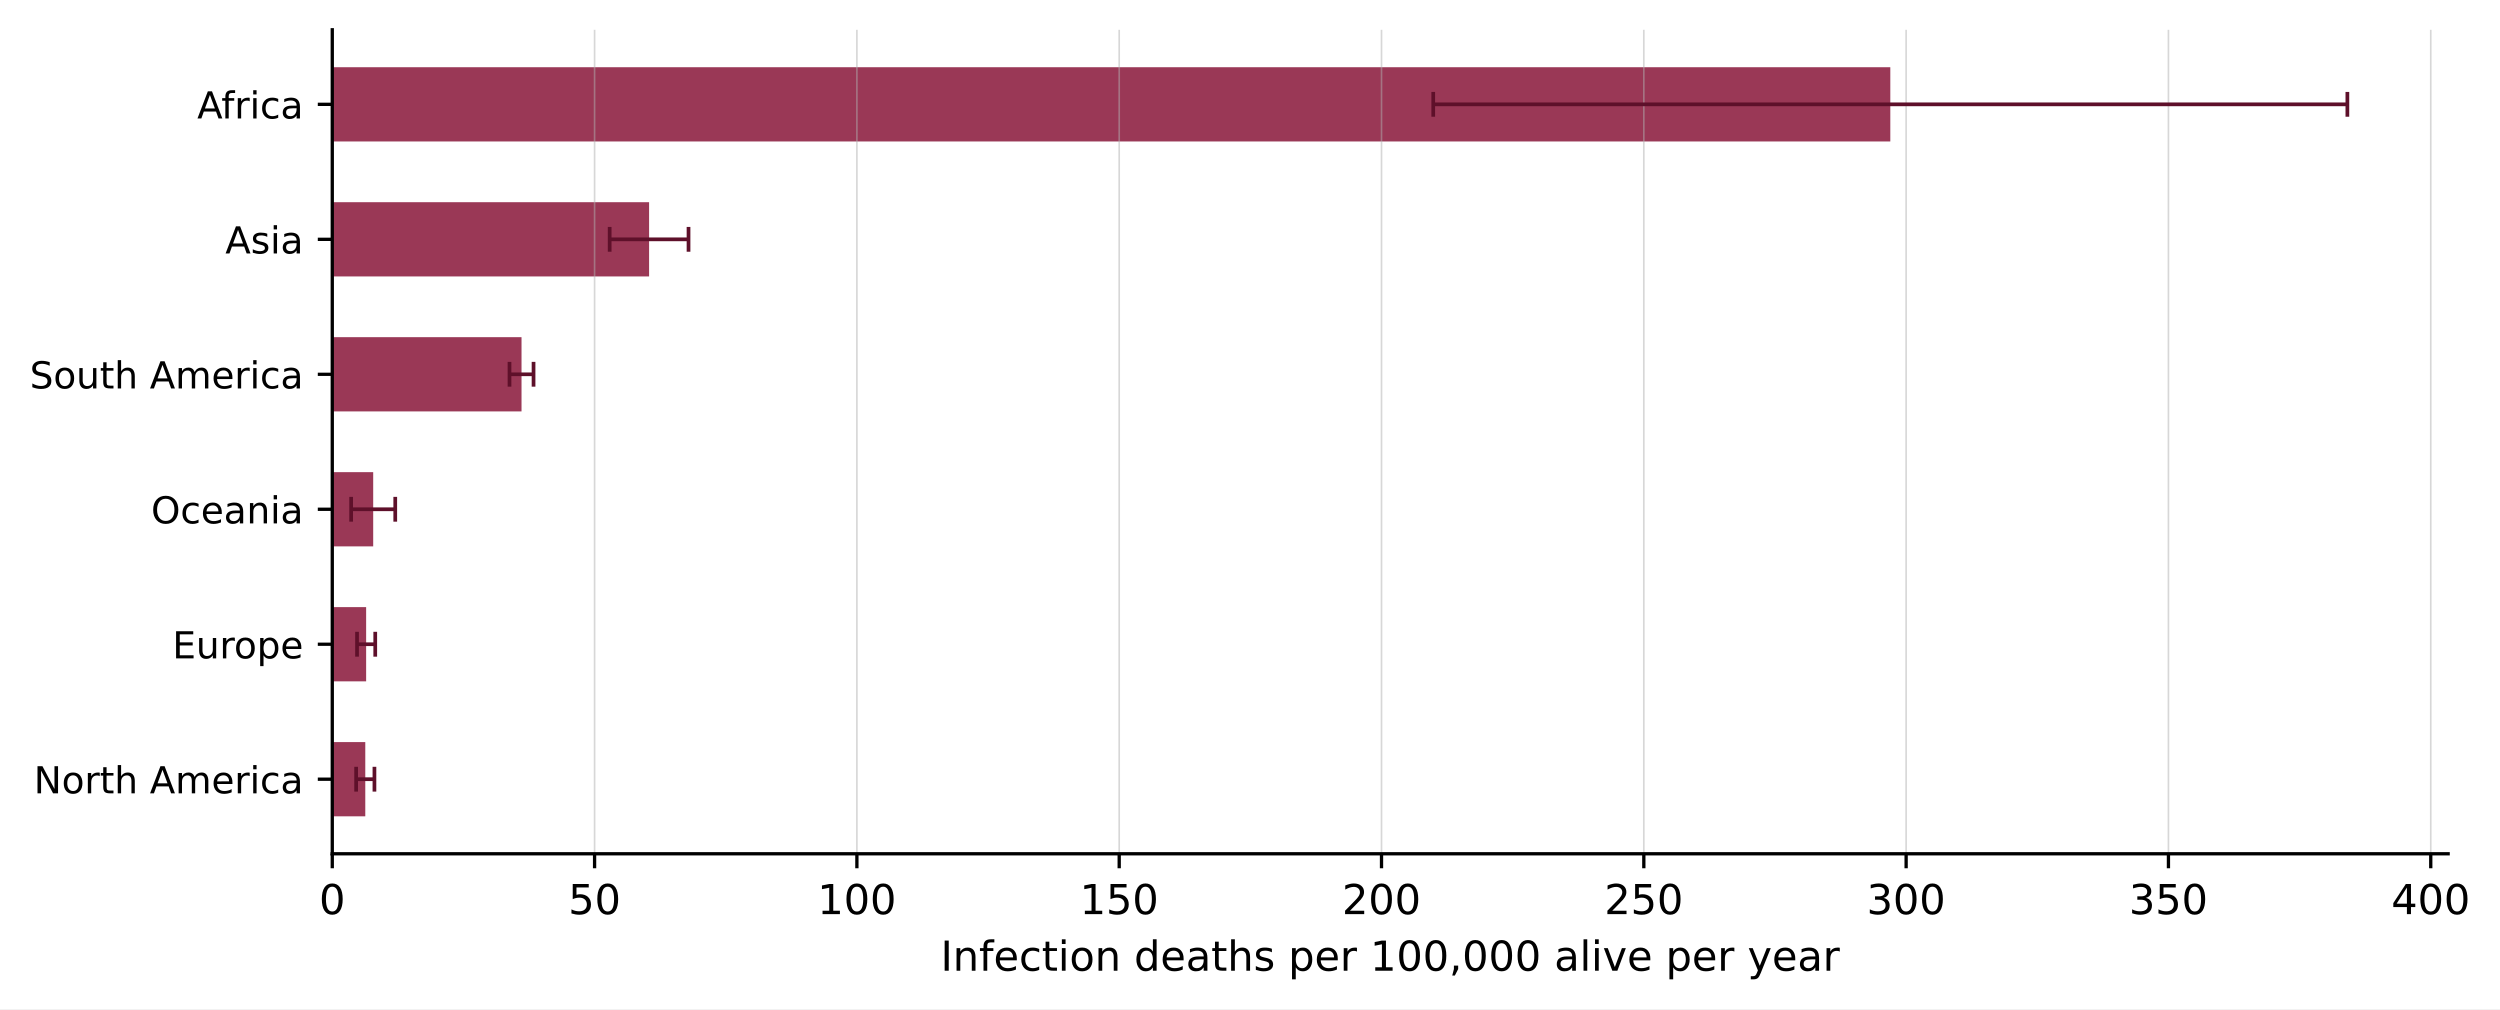
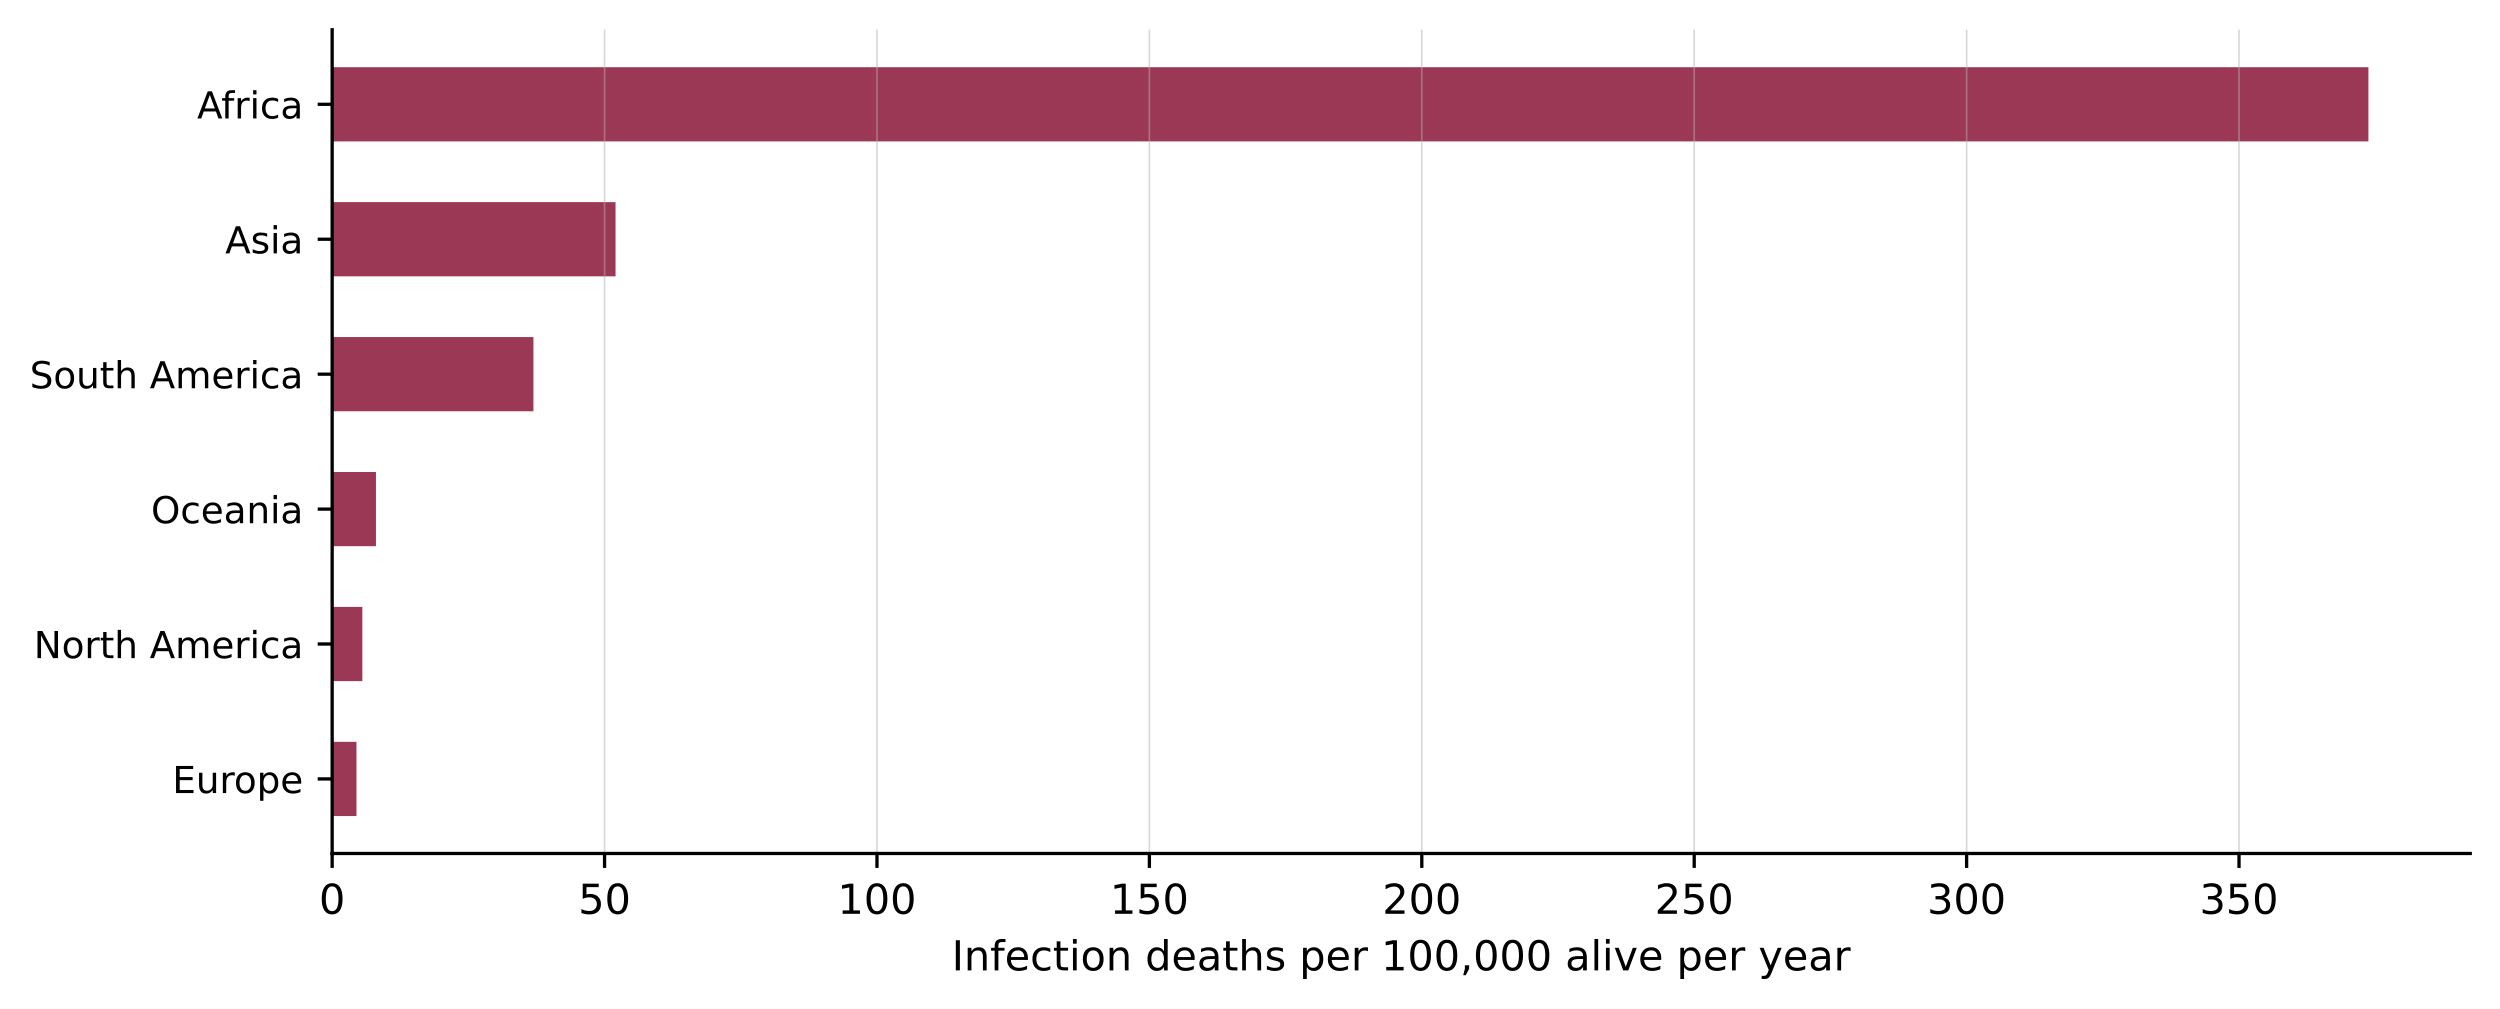
- <svg xmlns="http://www.w3.org/2000/svg" xmlns:xlink="http://www.w3.org/1999/xlink" width="604.489pt" height="243.996pt" viewBox="0 0 604.489 243.996" version="1.1">
+ <svg xmlns="http://www.w3.org/2000/svg" xmlns:xlink="http://www.w3.org/1999/xlink" width="604.702pt" height="243.996pt" viewBox="0 0 604.702 243.996" version="1.1">
  <defs>
    <style type="text/css">*{stroke-linejoin: round; stroke-linecap: butt}</style>
  </defs>
  <g id="figure_1">
    <g id="patch_1">
-       <path d="M 0 243.996  L 604.489 243.996  L 604.489 0  L 0 0  z " style="fill: #ffffff" />
+       <path d="M 0 243.996  L 604.702 243.996  L 604.702 0  L 0 0  z " style="fill: #ffffff" />
    </g>
    <g id="axes_1">
      <g id="patch_2">
-         <path d="M 80.342 206.44  L 591.947 206.44  L 591.947 7.2  L 80.342 7.2  z " style="fill: #ffffff" />
+         <path d="M 80.342 206.44  L 597.502 206.44  L 597.502 7.2  L 80.342 7.2  z " style="fill: #ffffff" />
      </g>
      <g id="patch_3">
-         <path d="M 80.342 197.384  L 88.324 197.384  L 88.324 179.434  L 80.342 179.434  z " clip-path="url(#pcce31d49f7)" style="fill: #8c1d40; opacity: 0.88" />
+         <path d="M 80.342 197.384  L 86.22 197.384  L 86.22 179.434  L 80.342 179.434  z " clip-path="url(#p95eec44d04)" style="fill: #8c1d40; opacity: 0.88" />
      </g>
      <g id="patch_4">
-         <path d="M 80.342 164.748  L 88.53 164.748  L 88.53 146.799  L 80.342 146.799  z " clip-path="url(#pcce31d49f7)" style="fill: #8c1d40; opacity: 0.88" />
+         <path d="M 80.342 164.748  L 87.645 164.748  L 87.645 146.799  L 80.342 146.799  z " clip-path="url(#p95eec44d04)" style="fill: #8c1d40; opacity: 0.88" />
      </g>
      <g id="patch_5">
-         <path d="M 80.342 132.113  L 90.237 132.113  L 90.237 114.163  L 80.342 114.163  z " clip-path="url(#pcce31d49f7)" style="fill: #8c1d40; opacity: 0.88" />
+         <path d="M 80.342 132.113  L 90.936 132.113  L 90.936 114.163  L 80.342 114.163  z " clip-path="url(#p95eec44d04)" style="fill: #8c1d40; opacity: 0.88" />
      </g>
      <g id="patch_6">
-         <path d="M 80.342 99.477  L 126.102 99.477  L 126.102 81.527  L 80.342 81.527  z " clip-path="url(#pcce31d49f7)" style="fill: #8c1d40; opacity: 0.88" />
+         <path d="M 80.342 99.477  L 129.029 99.477  L 129.029 81.527  L 80.342 81.527  z " clip-path="url(#p95eec44d04)" style="fill: #8c1d40; opacity: 0.88" />
      </g>
      <g id="patch_7">
-         <path d="M 80.342 66.841  L 156.948 66.841  L 156.948 48.892  L 80.342 48.892  z " clip-path="url(#pcce31d49f7)" style="fill: #8c1d40; opacity: 0.88" />
+         <path d="M 80.342 66.841  L 148.886 66.841  L 148.886 48.892  L 80.342 48.892  z " clip-path="url(#p95eec44d04)" style="fill: #8c1d40; opacity: 0.88" />
      </g>
      <g id="patch_8">
-         <path d="M 80.342 34.206  L 457.068 34.206  L 457.068 16.256  L 80.342 16.256  z " clip-path="url(#pcce31d49f7)" style="fill: #8c1d40; opacity: 0.88" />
+         <path d="M 80.342 34.206  L 572.875 34.206  L 572.875 16.256  L 80.342 16.256  z " clip-path="url(#p95eec44d04)" style="fill: #8c1d40; opacity: 0.88" />
      </g>
      <g id="matplotlib.axis_1">
        <g id="xtick_1">
          <g id="line2d_1">
-             <path d="M 80.342 206.44  L 80.342 7.2  " clip-path="url(#pcce31d49f7)" style="fill: none; stroke: #b0b0b0; stroke-opacity: 0.5; stroke-width: 0.4; stroke-linecap: square" />
+             <path d="M 80.342 206.44  L 80.342 7.2  " clip-path="url(#p95eec44d04)" style="fill: none; stroke: #b0b0b0; stroke-opacity: 0.5; stroke-width: 0.4; stroke-linecap: square" />
          </g>
          <g id="line2d_2">
            <defs>
-               <path id="mccd4a12055" d="M 0 0  L 0 3.5  " style="stroke: #000000; stroke-width: 0.8" />
+               <path id="m042352272d" d="M 0 0  L 0 3.5  " style="stroke: #000000; stroke-width: 0.8" />
            </defs>
            <g>
-               <use xlink:href="#mccd4a12055" x="80.342" y="206.44" style="stroke: #000000; stroke-width: 0.8" />
+               <use xlink:href="#m042352272d" x="80.342" y="206.44" style="stroke: #000000; stroke-width: 0.8" />
            </g>
          </g>
          <g id="text_1">
            <g transform="translate(77.16031 221.0384) scale(0.1 -0.1)">
              <defs>
                <path id="DejaVuSans-30" d="M 2034 4250  Q 1547 4250 1301 3770  Q 1056 3291 1056 2328  Q 1056 1369 1301 889  Q 1547 409 2034 409  Q 2525 409 2770 889  Q 3016 1369 3016 2328  Q 3016 3291 2770 3770  Q 2525 4250 2034 4250  z M 2034 4750  Q 2819 4750 3233 4129  Q 3647 3509 3647 2328  Q 3647 1150 3233 529  Q 2819 -91 2034 -91  Q 1250 -91 836 529  Q 422 1150 422 2328  Q 422 3509 836 4129  Q 1250 4750 2034 4750  z " transform="scale(0.015625)" />
              </defs>
              <use xlink:href="#DejaVuSans-30" />
            </g>
          </g>
        </g>
        <g id="xtick_2">
          <g id="line2d_3">
-             <path d="M 143.767 206.44  L 143.767 7.2  " clip-path="url(#pcce31d49f7)" style="fill: none; stroke: #b0b0b0; stroke-opacity: 0.5; stroke-width: 0.4; stroke-linecap: square" />
+             <path d="M 146.232 206.44  L 146.232 7.2  " clip-path="url(#p95eec44d04)" style="fill: none; stroke: #b0b0b0; stroke-opacity: 0.5; stroke-width: 0.4; stroke-linecap: square" />
          </g>
          <g id="line2d_4">
            <g>
-               <use xlink:href="#mccd4a12055" x="143.767" y="206.44" style="stroke: #000000; stroke-width: 0.8" />
+               <use xlink:href="#m042352272d" x="146.232" y="206.44" style="stroke: #000000; stroke-width: 0.8" />
            </g>
          </g>
          <g id="text_2">
-             <g transform="translate(137.4045 221.0384) scale(0.1 -0.1)">
+             <g transform="translate(139.8698 221.0384) scale(0.1 -0.1)">
              <defs>
                <path id="DejaVuSans-35" d="M 691 4666  L 3169 4666  L 3169 4134  L 1269 4134  L 1269 2991  Q 1406 3038 1543 3061  Q 1681 3084 1819 3084  Q 2600 3084 3056 2656  Q 3513 2228 3513 1497  Q 3513 744 3044 326  Q 2575 -91 1722 -91  Q 1428 -91 1123 -41  Q 819 9 494 109  L 494 744  Q 775 591 1075 516  Q 1375 441 1709 441  Q 2250 441 2565 725  Q 2881 1009 2881 1497  Q 2881 1984 2565 2268  Q 2250 2553 1709 2553  Q 1456 2553 1204 2497  Q 953 2441 691 2322  L 691 4666  z " transform="scale(0.015625)" />
              </defs>
              <use xlink:href="#DejaVuSans-35" />
              <use xlink:href="#DejaVuSans-30" transform="translate(63.62305 0)" />
            </g>
          </g>
        </g>
        <g id="xtick_3">
          <g id="line2d_5">
-             <path d="M 207.192 206.44  L 207.192 7.2  " clip-path="url(#pcce31d49f7)" style="fill: none; stroke: #b0b0b0; stroke-opacity: 0.5; stroke-width: 0.4; stroke-linecap: square" />
+             <path d="M 212.123 206.44  L 212.123 7.2  " clip-path="url(#p95eec44d04)" style="fill: none; stroke: #b0b0b0; stroke-opacity: 0.5; stroke-width: 0.4; stroke-linecap: square" />
          </g>
          <g id="line2d_6">
            <g>
-               <use xlink:href="#mccd4a12055" x="207.192" y="206.44" style="stroke: #000000; stroke-width: 0.8" />
+               <use xlink:href="#m042352272d" x="212.123" y="206.44" style="stroke: #000000; stroke-width: 0.8" />
            </g>
          </g>
          <g id="text_3">
-             <g transform="translate(197.6487 221.0384) scale(0.1 -0.1)">
+             <g transform="translate(202.5792 221.0384) scale(0.1 -0.1)">
              <defs>
                <path id="DejaVuSans-31" d="M 794 531  L 1825 531  L 1825 4091  L 703 3866  L 703 4441  L 1819 4666  L 2450 4666  L 2450 531  L 3481 531  L 3481 0  L 794 0  L 794 531  z " transform="scale(0.015625)" />
              </defs>
              <use xlink:href="#DejaVuSans-31" />
              <use xlink:href="#DejaVuSans-30" transform="translate(63.62305 0)" />
              <use xlink:href="#DejaVuSans-30" transform="translate(127.2461 0)" />
            </g>
          </g>
        </g>
        <g id="xtick_4">
          <g id="line2d_7">
-             <path d="M 270.618 206.44  L 270.618 7.2  " clip-path="url(#pcce31d49f7)" style="fill: none; stroke: #b0b0b0; stroke-opacity: 0.5; stroke-width: 0.4; stroke-linecap: square" />
+             <path d="M 278.014 206.44  L 278.014 7.2  " clip-path="url(#p95eec44d04)" style="fill: none; stroke: #b0b0b0; stroke-opacity: 0.5; stroke-width: 0.4; stroke-linecap: square" />
          </g>
          <g id="line2d_8">
            <g>
-               <use xlink:href="#mccd4a12055" x="270.618" y="206.44" style="stroke: #000000; stroke-width: 0.8" />
+               <use xlink:href="#m042352272d" x="278.014" y="206.44" style="stroke: #000000; stroke-width: 0.8" />
            </g>
          </g>
          <g id="text_4">
-             <g transform="translate(261.0742 221.0384) scale(0.1 -0.1)">
+             <g transform="translate(268.4699 221.0384) scale(0.1 -0.1)">
              <use xlink:href="#DejaVuSans-31" />
              <use xlink:href="#DejaVuSans-35" transform="translate(63.62305 0)" />
              <use xlink:href="#DejaVuSans-30" transform="translate(127.2461 0)" />
            </g>
          </g>
        </g>
        <g id="xtick_5">
          <g id="line2d_9">
-             <path d="M 334.043 206.44  L 334.043 7.2  " clip-path="url(#pcce31d49f7)" style="fill: none; stroke: #b0b0b0; stroke-opacity: 0.5; stroke-width: 0.4; stroke-linecap: square" />
+             <path d="M 343.904 206.44  L 343.904 7.2  " clip-path="url(#p95eec44d04)" style="fill: none; stroke: #b0b0b0; stroke-opacity: 0.5; stroke-width: 0.4; stroke-linecap: square" />
          </g>
          <g id="line2d_10">
            <g>
-               <use xlink:href="#mccd4a12055" x="334.043" y="206.44" style="stroke: #000000; stroke-width: 0.8" />
+               <use xlink:href="#m042352272d" x="343.904" y="206.44" style="stroke: #000000; stroke-width: 0.8" />
            </g>
          </g>
          <g id="text_5">
-             <g transform="translate(324.4996 221.0384) scale(0.1 -0.1)">
+             <g transform="translate(334.3606 221.0384) scale(0.1 -0.1)">
              <defs>
                <path id="DejaVuSans-32" d="M 1228 531  L 3431 531  L 3431 0  L 469 0  L 469 531  Q 828 903 1448 1529  Q 2069 2156 2228 2338  Q 2531 2678 2651 2914  Q 2772 3150 2772 3378  Q 2772 3750 2511 3984  Q 2250 4219 1831 4219  Q 1534 4219 1204 4116  Q 875 4013 500 3803  L 500 4441  Q 881 4594 1212 4672  Q 1544 4750 1819 4750  Q 2544 4750 2975 4387  Q 3406 4025 3406 3419  Q 3406 3131 3298 2873  Q 3191 2616 2906 2266  Q 2828 2175 2409 1742  Q 1991 1309 1228 531  z " transform="scale(0.015625)" />
              </defs>
              <use xlink:href="#DejaVuSans-32" />
              <use xlink:href="#DejaVuSans-30" transform="translate(63.62305 0)" />
              <use xlink:href="#DejaVuSans-30" transform="translate(127.2461 0)" />
            </g>
          </g>
        </g>
        <g id="xtick_6">
          <g id="line2d_11">
-             <path d="M 397.469 206.44  L 397.469 7.2  " clip-path="url(#pcce31d49f7)" style="fill: none; stroke: #b0b0b0; stroke-opacity: 0.5; stroke-width: 0.4; stroke-linecap: square" />
+             <path d="M 409.795 206.44  L 409.795 7.2  " clip-path="url(#p95eec44d04)" style="fill: none; stroke: #b0b0b0; stroke-opacity: 0.5; stroke-width: 0.4; stroke-linecap: square" />
          </g>
          <g id="line2d_12">
            <g>
-               <use xlink:href="#mccd4a12055" x="397.469" y="206.44" style="stroke: #000000; stroke-width: 0.8" />
+               <use xlink:href="#m042352272d" x="409.795" y="206.44" style="stroke: #000000; stroke-width: 0.8" />
            </g>
          </g>
          <g id="text_6">
-             <g transform="translate(387.9251 221.0384) scale(0.1 -0.1)">
+             <g transform="translate(400.2513 221.0384) scale(0.1 -0.1)">
              <use xlink:href="#DejaVuSans-32" />
              <use xlink:href="#DejaVuSans-35" transform="translate(63.62305 0)" />
              <use xlink:href="#DejaVuSans-30" transform="translate(127.2461 0)" />
            </g>
          </g>
        </g>
        <g id="xtick_7">
          <g id="line2d_13">
-             <path d="M 460.894 206.44  L 460.894 7.2  " clip-path="url(#pcce31d49f7)" style="fill: none; stroke: #b0b0b0; stroke-opacity: 0.5; stroke-width: 0.4; stroke-linecap: square" />
+             <path d="M 475.686 206.44  L 475.686 7.2  " clip-path="url(#p95eec44d04)" style="fill: none; stroke: #b0b0b0; stroke-opacity: 0.5; stroke-width: 0.4; stroke-linecap: square" />
          </g>
          <g id="line2d_14">
            <g>
-               <use xlink:href="#mccd4a12055" x="460.894" y="206.44" style="stroke: #000000; stroke-width: 0.8" />
+               <use xlink:href="#m042352272d" x="475.686" y="206.44" style="stroke: #000000; stroke-width: 0.8" />
            </g>
          </g>
          <g id="text_7">
-             <g transform="translate(451.3505 221.0384) scale(0.1 -0.1)">
+             <g transform="translate(466.142 221.0384) scale(0.1 -0.1)">
              <defs>
                <path id="DejaVuSans-33" d="M 2597 2516  Q 3050 2419 3304 2112  Q 3559 1806 3559 1356  Q 3559 666 3084 287  Q 2609 -91 1734 -91  Q 1441 -91 1130 -33  Q 819 25 488 141  L 488 750  Q 750 597 1062 519  Q 1375 441 1716 441  Q 2309 441 2620 675  Q 2931 909 2931 1356  Q 2931 1769 2642 2001  Q 2353 2234 1838 2234  L 1294 2234  L 1294 2753  L 1863 2753  Q 2328 2753 2575 2939  Q 2822 3125 2822 3475  Q 2822 3834 2567 4026  Q 2313 4219 1838 4219  Q 1578 4219 1281 4162  Q 984 4106 628 3988  L 628 4550  Q 988 4650 1302 4700  Q 1616 4750 1894 4750  Q 2613 4750 3031 4423  Q 3450 4097 3450 3541  Q 3450 3153 3228 2886  Q 3006 2619 2597 2516  z " transform="scale(0.015625)" />
              </defs>
              <use xlink:href="#DejaVuSans-33" />
              <use xlink:href="#DejaVuSans-30" transform="translate(63.62305 0)" />
              <use xlink:href="#DejaVuSans-30" transform="translate(127.2461 0)" />
            </g>
          </g>
        </g>
        <g id="xtick_8">
          <g id="line2d_15">
-             <path d="M 524.32 206.44  L 524.32 7.2  " clip-path="url(#pcce31d49f7)" style="fill: none; stroke: #b0b0b0; stroke-opacity: 0.5; stroke-width: 0.4; stroke-linecap: square" />
+             <path d="M 541.576 206.44  L 541.576 7.2  " clip-path="url(#p95eec44d04)" style="fill: none; stroke: #b0b0b0; stroke-opacity: 0.5; stroke-width: 0.4; stroke-linecap: square" />
          </g>
          <g id="line2d_16">
            <g>
-               <use xlink:href="#mccd4a12055" x="524.32" y="206.44" style="stroke: #000000; stroke-width: 0.8" />
+               <use xlink:href="#m042352272d" x="541.576" y="206.44" style="stroke: #000000; stroke-width: 0.8" />
            </g>
          </g>
          <g id="text_8">
-             <g transform="translate(514.776 221.0384) scale(0.1 -0.1)">
+             <g transform="translate(532.0327 221.0384) scale(0.1 -0.1)">
              <use xlink:href="#DejaVuSans-33" />
              <use xlink:href="#DejaVuSans-35" transform="translate(63.62305 0)" />
              <use xlink:href="#DejaVuSans-30" transform="translate(127.2461 0)" />
            </g>
          </g>
        </g>
-         <g id="xtick_9">
-           <g id="line2d_17">
-             <path d="M 587.745 206.44  L 587.745 7.2  " clip-path="url(#pcce31d49f7)" style="fill: none; stroke: #b0b0b0; stroke-opacity: 0.5; stroke-width: 0.4; stroke-linecap: square" />
-           </g>
-           <g id="line2d_18">
-             <g>
-               <use xlink:href="#mccd4a12055" x="587.745" y="206.44" style="stroke: #000000; stroke-width: 0.8" />
-             </g>
-           </g>
-           <g id="text_9">
-             <g transform="translate(578.2014 221.0384) scale(0.1 -0.1)">
-               <defs>
-                 <path id="DejaVuSans-34" d="M 2419 4116  L 825 1625  L 2419 1625  L 2419 4116  z M 2253 4666  L 3047 4666  L 3047 1625  L 3713 1625  L 3713 1100  L 3047 1100  L 3047 0  L 2419 0  L 2419 1100  L 313 1100  L 313 1709  L 2253 4666  z " transform="scale(0.015625)" />
-               </defs>
-               <use xlink:href="#DejaVuSans-34" />
-               <use xlink:href="#DejaVuSans-30" transform="translate(63.62305 0)" />
-               <use xlink:href="#DejaVuSans-30" transform="translate(127.2461 0)" />
-             </g>
-           </g>
-         </g>
-         <g id="text_10">
-           <g transform="translate(227.4317 234.7166) scale(0.1 -0.1)">
+         <g id="text_9">
+           <g transform="translate(230.2091 234.7166) scale(0.1 -0.1)">
            <defs>
              <path id="DejaVuSans-49" d="M 628 4666  L 1259 4666  L 1259 0  L 628 0  L 628 4666  z " transform="scale(0.015625)" />
              <path id="DejaVuSans-6e" d="M 3513 2113  L 3513 0  L 2938 0  L 2938 2094  Q 2938 2591 2744 2837  Q 2550 3084 2163 3084  Q 1697 3084 1428 2787  Q 1159 2491 1159 1978  L 1159 0  L 581 0  L 581 3500  L 1159 3500  L 1159 2956  Q 1366 3272 1645 3428  Q 1925 3584 2291 3584  Q 2894 3584 3203 3211  Q 3513 2838 3513 2113  z " transform="scale(0.015625)" />
              <path id="DejaVuSans-66" d="M 2375 4863  L 2375 4384  L 1825 4384  Q 1516 4384 1395 4259  Q 1275 4134 1275 3809  L 1275 3500  L 2222 3500  L 2222 3053  L 1275 3053  L 1275 0  L 697 0  L 697 3053  L 147 3053  L 147 3500  L 697 3500  L 697 3744  Q 697 4328 969 4595  Q 1241 4863 1831 4863  L 2375 4863  z " transform="scale(0.015625)" />
              <path id="DejaVuSans-65" d="M 3597 1894  L 3597 1613  L 953 1613  Q 991 1019 1311 708  Q 1631 397 2203 397  Q 2534 397 2845 478  Q 3156 559 3463 722  L 3463 178  Q 3153 47 2828 -22  Q 2503 -91 2169 -91  Q 1331 -91 842 396  Q 353 884 353 1716  Q 353 2575 817 3079  Q 1281 3584 2069 3584  Q 2775 3584 3186 3129  Q 3597 2675 3597 1894  z M 3022 2063  Q 3016 2534 2758 2815  Q 2500 3097 2075 3097  Q 1594 3097 1305 2825  Q 1016 2553 972 2059  L 3022 2063  z " transform="scale(0.015625)" />
              <path id="DejaVuSans-63" d="M 3122 3366  L 3122 2828  Q 2878 2963 2633 3030  Q 2388 3097 2138 3097  Q 1578 3097 1268 2742  Q 959 2388 959 1747  Q 959 1106 1268 751  Q 1578 397 2138 397  Q 2388 397 2633 464  Q 2878 531 3122 666  L 3122 134  Q 2881 22 2623 -34  Q 2366 -91 2075 -91  Q 1284 -91 818 406  Q 353 903 353 1747  Q 353 2603 823 3093  Q 1294 3584 2113 3584  Q 2378 3584 2631 3529  Q 2884 3475 3122 3366  z " transform="scale(0.015625)" />
              <path id="DejaVuSans-74" d="M 1172 4494  L 1172 3500  L 2356 3500  L 2356 3053  L 1172 3053  L 1172 1153  Q 1172 725 1289 603  Q 1406 481 1766 481  L 2356 481  L 2356 0  L 1766 0  Q 1100 0 847 248  Q 594 497 594 1153  L 594 3053  L 172 3053  L 172 3500  L 594 3500  L 594 4494  L 1172 4494  z " transform="scale(0.015625)" />
              <path id="DejaVuSans-69" d="M 603 3500  L 1178 3500  L 1178 0  L 603 0  L 603 3500  z M 603 4863  L 1178 4863  L 1178 4134  L 603 4134  L 603 4863  z " transform="scale(0.015625)" />
              <path id="DejaVuSans-6f" d="M 1959 3097  Q 1497 3097 1228 2736  Q 959 2375 959 1747  Q 959 1119 1226 758  Q 1494 397 1959 397  Q 2419 397 2687 759  Q 2956 1122 2956 1747  Q 2956 2369 2687 2733  Q 2419 3097 1959 3097  z M 1959 3584  Q 2709 3584 3137 3096  Q 3566 2609 3566 1747  Q 3566 888 3137 398  Q 2709 -91 1959 -91  Q 1206 -91 779 398  Q 353 888 353 1747  Q 353 2609 779 3096  Q 1206 3584 1959 3584  z " transform="scale(0.015625)" />
              <path id="DejaVuSans-20" transform="scale(0.015625)" />
              <path id="DejaVuSans-64" d="M 2906 2969  L 2906 4863  L 3481 4863  L 3481 0  L 2906 0  L 2906 525  Q 2725 213 2448 61  Q 2172 -91 1784 -91  Q 1150 -91 751 415  Q 353 922 353 1747  Q 353 2572 751 3078  Q 1150 3584 1784 3584  Q 2172 3584 2448 3432  Q 2725 3281 2906 2969  z M 947 1747  Q 947 1113 1208 752  Q 1469 391 1925 391  Q 2381 391 2643 752  Q 2906 1113 2906 1747  Q 2906 2381 2643 2742  Q 2381 3103 1925 3103  Q 1469 3103 1208 2742  Q 947 2381 947 1747  z " transform="scale(0.015625)" />
              <path id="DejaVuSans-61" d="M 2194 1759  Q 1497 1759 1228 1600  Q 959 1441 959 1056  Q 959 750 1161 570  Q 1363 391 1709 391  Q 2188 391 2477 730  Q 2766 1069 2766 1631  L 2766 1759  L 2194 1759  z M 3341 1997  L 3341 0  L 2766 0  L 2766 531  Q 2569 213 2275 61  Q 1981 -91 1556 -91  Q 1019 -91 701 211  Q 384 513 384 1019  Q 384 1609 779 1909  Q 1175 2209 1959 2209  L 2766 2209  L 2766 2266  Q 2766 2663 2505 2880  Q 2244 3097 1772 3097  Q 1472 3097 1187 3025  Q 903 2953 641 2809  L 641 3341  Q 956 3463 1253 3523  Q 1550 3584 1831 3584  Q 2591 3584 2966 3190  Q 3341 2797 3341 1997  z " transform="scale(0.015625)" />
              <path id="DejaVuSans-68" d="M 3513 2113  L 3513 0  L 2938 0  L 2938 2094  Q 2938 2591 2744 2837  Q 2550 3084 2163 3084  Q 1697 3084 1428 2787  Q 1159 2491 1159 1978  L 1159 0  L 581 0  L 581 4863  L 1159 4863  L 1159 2956  Q 1366 3272 1645 3428  Q 1925 3584 2291 3584  Q 2894 3584 3203 3211  Q 3513 2838 3513 2113  z " transform="scale(0.015625)" />
              <path id="DejaVuSans-73" d="M 2834 3397  L 2834 2853  Q 2591 2978 2328 3040  Q 2066 3103 1784 3103  Q 1356 3103 1142 2972  Q 928 2841 928 2578  Q 928 2378 1081 2264  Q 1234 2150 1697 2047  L 1894 2003  Q 2506 1872 2764 1633  Q 3022 1394 3022 966  Q 3022 478 2636 193  Q 2250 -91 1575 -91  Q 1294 -91 989 -36  Q 684 19 347 128  L 347 722  Q 666 556 975 473  Q 1284 391 1588 391  Q 1994 391 2212 530  Q 2431 669 2431 922  Q 2431 1156 2273 1281  Q 2116 1406 1581 1522  L 1381 1569  Q 847 1681 609 1914  Q 372 2147 372 2553  Q 372 3047 722 3315  Q 1072 3584 1716 3584  Q 2034 3584 2315 3537  Q 2597 3491 2834 3397  z " transform="scale(0.015625)" />
              <path id="DejaVuSans-70" d="M 1159 525  L 1159 -1331  L 581 -1331  L 581 3500  L 1159 3500  L 1159 2969  Q 1341 3281 1617 3432  Q 1894 3584 2278 3584  Q 2916 3584 3314 3078  Q 3713 2572 3713 1747  Q 3713 922 3314 415  Q 2916 -91 2278 -91  Q 1894 -91 1617 61  Q 1341 213 1159 525  z M 3116 1747  Q 3116 2381 2855 2742  Q 2594 3103 2138 3103  Q 1681 3103 1420 2742  Q 1159 2381 1159 1747  Q 1159 1113 1420 752  Q 1681 391 2138 391  Q 2594 391 2855 752  Q 3116 1113 3116 1747  z " transform="scale(0.015625)" />
              <path id="DejaVuSans-72" d="M 2631 2963  Q 2534 3019 2420 3045  Q 2306 3072 2169 3072  Q 1681 3072 1420 2755  Q 1159 2438 1159 1844  L 1159 0  L 581 0  L 581 3500  L 1159 3500  L 1159 2956  Q 1341 3275 1631 3429  Q 1922 3584 2338 3584  Q 2397 3584 2469 3576  Q 2541 3569 2628 3553  L 2631 2963  z " transform="scale(0.015625)" />
              <path id="DejaVuSans-2c" d="M 750 794  L 1409 794  L 1409 256  L 897 -744  L 494 -744  L 750 256  L 750 794  z " transform="scale(0.015625)" />
              <path id="DejaVuSans-6c" d="M 603 4863  L 1178 4863  L 1178 0  L 603 0  L 603 4863  z " transform="scale(0.015625)" />
              <path id="DejaVuSans-76" d="M 191 3500  L 800 3500  L 1894 563  L 2988 3500  L 3597 3500  L 2284 0  L 1503 0  L 191 3500  z " transform="scale(0.015625)" />
              <path id="DejaVuSans-79" d="M 2059 -325  Q 1816 -950 1584 -1140  Q 1353 -1331 966 -1331  L 506 -1331  L 506 -850  L 844 -850  Q 1081 -850 1212 -737  Q 1344 -625 1503 -206  L 1606 56  L 191 3500  L 800 3500  L 1894 763  L 2988 3500  L 3597 3500  L 2059 -325  z " transform="scale(0.015625)" />
            </defs>
            <use xlink:href="#DejaVuSans-49" />
            <use xlink:href="#DejaVuSans-6e" transform="translate(29.49219 0)" />
            <use xlink:href="#DejaVuSans-66" transform="translate(92.87109 0)" />
            <use xlink:href="#DejaVuSans-65" transform="translate(128.0762 0)" />
            <use xlink:href="#DejaVuSans-63" transform="translate(189.5996 0)" />
            <use xlink:href="#DejaVuSans-74" transform="translate(244.5801 0)" />
            <use xlink:href="#DejaVuSans-69" transform="translate(283.7891 0)" />
            <use xlink:href="#DejaVuSans-6f" transform="translate(311.5723 0)" />
            <use xlink:href="#DejaVuSans-6e" transform="translate(372.7539 0)" />
            <use xlink:href="#DejaVuSans-20" transform="translate(436.1328 0)" />
            <use xlink:href="#DejaVuSans-64" transform="translate(467.9199 0)" />
            <use xlink:href="#DejaVuSans-65" transform="translate(531.3965 0)" />
            <use xlink:href="#DejaVuSans-61" transform="translate(592.9199 0)" />
            <use xlink:href="#DejaVuSans-74" transform="translate(654.1992 0)" />
            <use xlink:href="#DejaVuSans-68" transform="translate(693.4082 0)" />
            <use xlink:href="#DejaVuSans-73" transform="translate(756.7871 0)" />
            <use xlink:href="#DejaVuSans-20" transform="translate(808.8867 0)" />
            <use xlink:href="#DejaVuSans-70" transform="translate(840.6738 0)" />
            <use xlink:href="#DejaVuSans-65" transform="translate(904.1504 0)" />
            <use xlink:href="#DejaVuSans-72" transform="translate(965.6738 0)" />
            <use xlink:href="#DejaVuSans-20" transform="translate(1006.787 0)" />
            <use xlink:href="#DejaVuSans-31" transform="translate(1038.574 0)" />
            <use xlink:href="#DejaVuSans-30" transform="translate(1102.197 0)" />
            <use xlink:href="#DejaVuSans-30" transform="translate(1165.82 0)" />
            <use xlink:href="#DejaVuSans-2c" transform="translate(1229.443 0)" />
            <use xlink:href="#DejaVuSans-30" transform="translate(1261.23 0)" />
            <use xlink:href="#DejaVuSans-30" transform="translate(1324.854 0)" />
            <use xlink:href="#DejaVuSans-30" transform="translate(1388.477 0)" />
            <use xlink:href="#DejaVuSans-20" transform="translate(1452.1 0)" />
            <use xlink:href="#DejaVuSans-61" transform="translate(1483.887 0)" />
            <use xlink:href="#DejaVuSans-6c" transform="translate(1545.166 0)" />
            <use xlink:href="#DejaVuSans-69" transform="translate(1572.949 0)" />
            <use xlink:href="#DejaVuSans-76" transform="translate(1600.732 0)" />
            <use xlink:href="#DejaVuSans-65" transform="translate(1659.912 0)" />
            <use xlink:href="#DejaVuSans-20" transform="translate(1721.436 0)" />
            <use xlink:href="#DejaVuSans-70" transform="translate(1753.223 0)" />
            <use xlink:href="#DejaVuSans-65" transform="translate(1816.699 0)" />
            <use xlink:href="#DejaVuSans-72" transform="translate(1878.223 0)" />
            <use xlink:href="#DejaVuSans-20" transform="translate(1919.336 0)" />
            <use xlink:href="#DejaVuSans-79" transform="translate(1951.123 0)" />
            <use xlink:href="#DejaVuSans-65" transform="translate(2010.303 0)" />
            <use xlink:href="#DejaVuSans-61" transform="translate(2071.826 0)" />
            <use xlink:href="#DejaVuSans-72" transform="translate(2133.105 0)" />
          </g>
        </g>
      </g>
      <g id="matplotlib.axis_2">
        <g id="ytick_1">
-           <g id="line2d_19">
+           <g id="line2d_17">
            <defs>
-               <path id="md54a59ec78" d="M 0 0  L -3.5 0  " style="stroke: #000000; stroke-width: 0.8" />
+               <path id="ma6a2d61b83" d="M 0 0  L -3.5 0  " style="stroke: #000000; stroke-width: 0.8" />
            </defs>
            <g>
-               <use xlink:href="#md54a59ec78" x="80.342" y="188.409" style="stroke: #000000; stroke-width: 0.8" />
+               <use xlink:href="#ma6a2d61b83" x="80.342" y="188.409" style="stroke: #000000; stroke-width: 0.8" />
+             </g>
+           </g>
+           <g id="text_10">
+             <g transform="translate(41.69531 191.8282) scale(0.09 -0.09)">
+               <defs>
+                 <path id="DejaVuSans-45" d="M 628 4666  L 3578 4666  L 3578 4134  L 1259 4134  L 1259 2753  L 3481 2753  L 3481 2222  L 1259 2222  L 1259 531  L 3634 531  L 3634 0  L 628 0  L 628 4666  z " transform="scale(0.015625)" />
+                 <path id="DejaVuSans-75" d="M 544 1381  L 544 3500  L 1119 3500  L 1119 1403  Q 1119 906 1312 657  Q 1506 409 1894 409  Q 2359 409 2629 706  Q 2900 1003 2900 1516  L 2900 3500  L 3475 3500  L 3475 0  L 2900 0  L 2900 538  Q 2691 219 2414 64  Q 2138 -91 1772 -91  Q 1169 -91 856 284  Q 544 659 544 1381  z M 1991 3584  L 1991 3584  z " transform="scale(0.015625)" />
+               </defs>
+               <use xlink:href="#DejaVuSans-45" />
+               <use xlink:href="#DejaVuSans-75" transform="translate(63.18359 0)" />
+               <use xlink:href="#DejaVuSans-72" transform="translate(126.5625 0)" />
+               <use xlink:href="#DejaVuSans-6f" transform="translate(165.4258 0)" />
+               <use xlink:href="#DejaVuSans-70" transform="translate(226.6074 0)" />
+               <use xlink:href="#DejaVuSans-65" transform="translate(290.084 0)" />
+             </g>
+           </g>
+         </g>
+         <g id="ytick_2">
+           <g id="line2d_18">
+             <g>
+               <use xlink:href="#ma6a2d61b83" x="80.342" y="155.773" style="stroke: #000000; stroke-width: 0.8" />
            </g>
          </g>
          <g id="text_11">
-             <g transform="translate(8.184375 191.8282) scale(0.09 -0.09)">
+             <g transform="translate(8.184375 159.1926) scale(0.09 -0.09)">
              <defs>
                <path id="DejaVuSans-4e" d="M 628 4666  L 1478 4666  L 3547 763  L 3547 4666  L 4159 4666  L 4159 0  L 3309 0  L 1241 3903  L 1241 0  L 628 0  L 628 4666  z " transform="scale(0.015625)" />
                <path id="DejaVuSans-41" d="M 2188 4044  L 1331 1722  L 3047 1722  L 2188 4044  z M 1831 4666  L 2547 4666  L 4325 0  L 3669 0  L 3244 1197  L 1141 1197  L 716 0  L 50 0  L 1831 4666  z " transform="scale(0.015625)" />
                <path id="DejaVuSans-6d" d="M 3328 2828  Q 3544 3216 3844 3400  Q 4144 3584 4550 3584  Q 5097 3584 5394 3201  Q 5691 2819 5691 2113  L 5691 0  L 5113 0  L 5113 2094  Q 5113 2597 4934 2840  Q 4756 3084 4391 3084  Q 3944 3084 3684 2787  Q 3425 2491 3425 1978  L 3425 0  L 2847 0  L 2847 2094  Q 2847 2600 2669 2842  Q 2491 3084 2119 3084  Q 1678 3084 1418 2786  Q 1159 2488 1159 1978  L 1159 0  L 581 0  L 581 3500  L 1159 3500  L 1159 2956  Q 1356 3278 1631 3431  Q 1906 3584 2284 3584  Q 2666 3584 2933 3390  Q 3200 3197 3328 2828  z " transform="scale(0.015625)" />
              </defs>
              <use xlink:href="#DejaVuSans-4e" />
              <use xlink:href="#DejaVuSans-6f" transform="translate(74.80469 0)" />
              <use xlink:href="#DejaVuSans-72" transform="translate(135.9863 0)" />
              <use xlink:href="#DejaVuSans-74" transform="translate(177.0996 0)" />
              <use xlink:href="#DejaVuSans-68" transform="translate(216.3086 0)" />
              <use xlink:href="#DejaVuSans-20" transform="translate(279.6875 0)" />
              <use xlink:href="#DejaVuSans-41" transform="translate(311.4746 0)" />
              <use xlink:href="#DejaVuSans-6d" transform="translate(379.8828 0)" />
              <use xlink:href="#DejaVuSans-65" transform="translate(477.2949 0)" />
              <use xlink:href="#DejaVuSans-72" transform="translate(538.8184 0)" />
              <use xlink:href="#DejaVuSans-69" transform="translate(579.9316 0)" />
              <use xlink:href="#DejaVuSans-63" transform="translate(607.7148 0)" />
              <use xlink:href="#DejaVuSans-61" transform="translate(662.6953 0)" />
            </g>
          </g>
        </g>
-         <g id="ytick_2">
-           <g id="line2d_20">
-             <g>
-               <use xlink:href="#md54a59ec78" x="80.342" y="155.773" style="stroke: #000000; stroke-width: 0.8" />
+         <g id="ytick_3">
+           <g id="line2d_19">
+             <g>
+               <use xlink:href="#ma6a2d61b83" x="80.342" y="123.138" style="stroke: #000000; stroke-width: 0.8" />
            </g>
          </g>
          <g id="text_12">
-             <g transform="translate(41.69531 159.1926) scale(0.09 -0.09)">
-               <defs>
-                 <path id="DejaVuSans-45" d="M 628 4666  L 3578 4666  L 3578 4134  L 1259 4134  L 1259 2753  L 3481 2753  L 3481 2222  L 1259 2222  L 1259 531  L 3634 531  L 3634 0  L 628 0  L 628 4666  z " transform="scale(0.015625)" />
-                 <path id="DejaVuSans-75" d="M 544 1381  L 544 3500  L 1119 3500  L 1119 1403  Q 1119 906 1312 657  Q 1506 409 1894 409  Q 2359 409 2629 706  Q 2900 1003 2900 1516  L 2900 3500  L 3475 3500  L 3475 0  L 2900 0  L 2900 538  Q 2691 219 2414 64  Q 2138 -91 1772 -91  Q 1169 -91 856 284  Q 544 659 544 1381  z M 1991 3584  L 1991 3584  z " transform="scale(0.015625)" />
-               </defs>
-               <use xlink:href="#DejaVuSans-45" />
-               <use xlink:href="#DejaVuSans-75" transform="translate(63.18359 0)" />
-               <use xlink:href="#DejaVuSans-72" transform="translate(126.5625 0)" />
-               <use xlink:href="#DejaVuSans-6f" transform="translate(165.4258 0)" />
-               <use xlink:href="#DejaVuSans-70" transform="translate(226.6074 0)" />
-               <use xlink:href="#DejaVuSans-65" transform="translate(290.084 0)" />
-             </g>
-           </g>
-         </g>
-         <g id="ytick_3">
-           <g id="line2d_21">
-             <g>
-               <use xlink:href="#md54a59ec78" x="80.342" y="123.138" style="stroke: #000000; stroke-width: 0.8" />
-             </g>
-           </g>
-           <g id="text_13">
            <g transform="translate(36.53578 126.5571) scale(0.09 -0.09)">
              <defs>
                <path id="DejaVuSans-4f" d="M 2522 4238  Q 1834 4238 1429 3725  Q 1025 3213 1025 2328  Q 1025 1447 1429 934  Q 1834 422 2522 422  Q 3209 422 3611 934  Q 4013 1447 4013 2328  Q 4013 3213 3611 3725  Q 3209 4238 2522 4238  z M 2522 4750  Q 3503 4750 4090 4092  Q 4678 3434 4678 2328  Q 4678 1225 4090 567  Q 3503 -91 2522 -91  Q 1538 -91 948 565  Q 359 1222 359 2328  Q 359 3434 948 4092  Q 1538 4750 2522 4750  z " transform="scale(0.015625)" />
              </defs>
              <use xlink:href="#DejaVuSans-4f" />
              <use xlink:href="#DejaVuSans-63" transform="translate(78.71094 0)" />
              <use xlink:href="#DejaVuSans-65" transform="translate(133.6914 0)" />
              <use xlink:href="#DejaVuSans-61" transform="translate(195.2148 0)" />
              <use xlink:href="#DejaVuSans-6e" transform="translate(256.4941 0)" />
              <use xlink:href="#DejaVuSans-69" transform="translate(319.873 0)" />
              <use xlink:href="#DejaVuSans-61" transform="translate(347.6562 0)" />
            </g>
          </g>
        </g>
        <g id="ytick_4">
-           <g id="line2d_22">
-             <g>
-               <use xlink:href="#md54a59ec78" x="80.342" y="90.502" style="stroke: #000000; stroke-width: 0.8" />
-             </g>
-           </g>
-           <g id="text_14">
+           <g id="line2d_20">
+             <g>
+               <use xlink:href="#ma6a2d61b83" x="80.342" y="90.502" style="stroke: #000000; stroke-width: 0.8" />
+             </g>
+           </g>
+           <g id="text_13">
            <g transform="translate(7.2 93.92153) scale(0.09 -0.09)">
              <defs>
                <path id="DejaVuSans-53" d="M 3425 4513  L 3425 3897  Q 3066 4069 2747 4153  Q 2428 4238 2131 4238  Q 1616 4238 1336 4038  Q 1056 3838 1056 3469  Q 1056 3159 1242 3001  Q 1428 2844 1947 2747  L 2328 2669  Q 3034 2534 3370 2195  Q 3706 1856 3706 1288  Q 3706 609 3251 259  Q 2797 -91 1919 -91  Q 1588 -91 1214 -16  Q 841 59 441 206  L 441 856  Q 825 641 1194 531  Q 1563 422 1919 422  Q 2459 422 2753 634  Q 3047 847 3047 1241  Q 3047 1584 2836 1778  Q 2625 1972 2144 2069  L 1759 2144  Q 1053 2284 737 2584  Q 422 2884 422 3419  Q 422 4038 858 4394  Q 1294 4750 2059 4750  Q 2388 4750 2728 4690  Q 3069 4631 3425 4513  z " transform="scale(0.015625)" />
              </defs>
              <use xlink:href="#DejaVuSans-53" />
              <use xlink:href="#DejaVuSans-6f" transform="translate(63.47656 0)" />
              <use xlink:href="#DejaVuSans-75" transform="translate(124.6582 0)" />
              <use xlink:href="#DejaVuSans-74" transform="translate(188.0371 0)" />
              <use xlink:href="#DejaVuSans-68" transform="translate(227.2461 0)" />
              <use xlink:href="#DejaVuSans-20" transform="translate(290.625 0)" />
              <use xlink:href="#DejaVuSans-41" transform="translate(322.4121 0)" />
              <use xlink:href="#DejaVuSans-6d" transform="translate(390.8203 0)" />
              <use xlink:href="#DejaVuSans-65" transform="translate(488.2324 0)" />
              <use xlink:href="#DejaVuSans-72" transform="translate(549.7559 0)" />
              <use xlink:href="#DejaVuSans-69" transform="translate(590.8691 0)" />
              <use xlink:href="#DejaVuSans-63" transform="translate(618.6523 0)" />
              <use xlink:href="#DejaVuSans-61" transform="translate(673.6328 0)" />
            </g>
          </g>
        </g>
        <g id="ytick_5">
-           <g id="line2d_23">
-             <g>
-               <use xlink:href="#md54a59ec78" x="80.342" y="57.867" style="stroke: #000000; stroke-width: 0.8" />
-             </g>
-           </g>
-           <g id="text_15">
+           <g id="line2d_21">
+             <g>
+               <use xlink:href="#ma6a2d61b83" x="80.342" y="57.867" style="stroke: #000000; stroke-width: 0.8" />
+             </g>
+           </g>
+           <g id="text_14">
            <g transform="translate(54.48094 61.28598) scale(0.09 -0.09)">
              <use xlink:href="#DejaVuSans-41" />
              <use xlink:href="#DejaVuSans-73" transform="translate(68.4082 0)" />
              <use xlink:href="#DejaVuSans-69" transform="translate(120.5078 0)" />
              <use xlink:href="#DejaVuSans-61" transform="translate(148.291 0)" />
            </g>
          </g>
        </g>
        <g id="ytick_6">
-           <g id="line2d_24">
-             <g>
-               <use xlink:href="#md54a59ec78" x="80.342" y="25.231" style="stroke: #000000; stroke-width: 0.8" />
-             </g>
-           </g>
-           <g id="text_16">
+           <g id="line2d_22">
+             <g>
+               <use xlink:href="#ma6a2d61b83" x="80.342" y="25.231" style="stroke: #000000; stroke-width: 0.8" />
+             </g>
+           </g>
+           <g id="text_15">
            <g transform="translate(47.67891 28.65044) scale(0.09 -0.09)">
              <use xlink:href="#DejaVuSans-41" />
              <use xlink:href="#DejaVuSans-66" transform="translate(64.7832 0)" />
              <use xlink:href="#DejaVuSans-72" transform="translate(99.98828 0)" />
              <use xlink:href="#DejaVuSans-69" transform="translate(141.1016 0)" />
              <use xlink:href="#DejaVuSans-63" transform="translate(168.8848 0)" />
              <use xlink:href="#DejaVuSans-61" transform="translate(223.8652 0)" />
            </g>
          </g>
        </g>
      </g>
-       <g id="LineCollection_1">
-         <path d="M 86.111 188.409  L 90.537 188.409  " clip-path="url(#pcce31d49f7)" style="fill: none; stroke: #5e102a; stroke-width: 0.9" />
-         <path d="M 86.329 155.773  L 90.732 155.773  " clip-path="url(#pcce31d49f7)" style="fill: none; stroke: #5e102a; stroke-width: 0.9" />
-         <path d="M 84.905 123.138  L 95.569 123.138  " clip-path="url(#pcce31d49f7)" style="fill: none; stroke: #5e102a; stroke-width: 0.9" />
-         <path d="M 123.195 90.502  L 129.008 90.502  " clip-path="url(#pcce31d49f7)" style="fill: none; stroke: #5e102a; stroke-width: 0.9" />
-         <path d="M 147.414 57.867  L 166.482 57.867  " clip-path="url(#pcce31d49f7)" style="fill: none; stroke: #5e102a; stroke-width: 0.9" />
-         <path d="M 346.551 25.231  L 567.585 25.231  " clip-path="url(#pcce31d49f7)" style="fill: none; stroke: #5e102a; stroke-width: 0.9" />
-       </g>
-       <g id="line2d_25">
-         <defs>
-           <path id="m678b1080ad" d="M 0 3  L 0 -3  " style="stroke: #5e102a; stroke-width: 0.9" />
-         </defs>
-         <g clip-path="url(#pcce31d49f7)">
-           <use xlink:href="#m678b1080ad" x="86.111" y="188.409" style="fill: #1f77b4; stroke: #5e102a; stroke-width: 0.9" />
-           <use xlink:href="#m678b1080ad" x="86.329" y="155.773" style="fill: #1f77b4; stroke: #5e102a; stroke-width: 0.9" />
-           <use xlink:href="#m678b1080ad" x="84.905" y="123.138" style="fill: #1f77b4; stroke: #5e102a; stroke-width: 0.9" />
-           <use xlink:href="#m678b1080ad" x="123.195" y="90.502" style="fill: #1f77b4; stroke: #5e102a; stroke-width: 0.9" />
-           <use xlink:href="#m678b1080ad" x="147.414" y="57.867" style="fill: #1f77b4; stroke: #5e102a; stroke-width: 0.9" />
-           <use xlink:href="#m678b1080ad" x="346.551" y="25.231" style="fill: #1f77b4; stroke: #5e102a; stroke-width: 0.9" />
-         </g>
-       </g>
-       <g id="line2d_26">
-         <g clip-path="url(#pcce31d49f7)">
-           <use xlink:href="#m678b1080ad" x="90.537" y="188.409" style="fill: #1f77b4; stroke: #5e102a; stroke-width: 0.9" />
-           <use xlink:href="#m678b1080ad" x="90.732" y="155.773" style="fill: #1f77b4; stroke: #5e102a; stroke-width: 0.9" />
-           <use xlink:href="#m678b1080ad" x="95.569" y="123.138" style="fill: #1f77b4; stroke: #5e102a; stroke-width: 0.9" />
-           <use xlink:href="#m678b1080ad" x="129.008" y="90.502" style="fill: #1f77b4; stroke: #5e102a; stroke-width: 0.9" />
-           <use xlink:href="#m678b1080ad" x="166.482" y="57.867" style="fill: #1f77b4; stroke: #5e102a; stroke-width: 0.9" />
-           <use xlink:href="#m678b1080ad" x="567.585" y="25.231" style="fill: #1f77b4; stroke: #5e102a; stroke-width: 0.9" />
-         </g>
-       </g>
      <g id="patch_9">
        <path d="M 80.342 206.44  L 80.342 7.2  " style="fill: none; stroke: #000000; stroke-width: 0.8; stroke-linejoin: miter; stroke-linecap: square" />
      </g>
      <g id="patch_10">
-         <path d="M 80.342 206.44  L 591.947 206.44  " style="fill: none; stroke: #000000; stroke-width: 0.8; stroke-linejoin: miter; stroke-linecap: square" />
+         <path d="M 80.342 206.44  L 597.502 206.44  " style="fill: none; stroke: #000000; stroke-width: 0.8; stroke-linejoin: miter; stroke-linecap: square" />
      </g>
    </g>
  </g>
  <defs>
-     <clipPath id="pcce31d49f7">
-       <rect x="80.342" y="7.2" width="511.605" height="199.24" />
+     <clipPath id="p95eec44d04">
+       <rect x="80.342" y="7.2" width="517.16" height="199.24" />
    </clipPath>
  </defs>
</svg>
